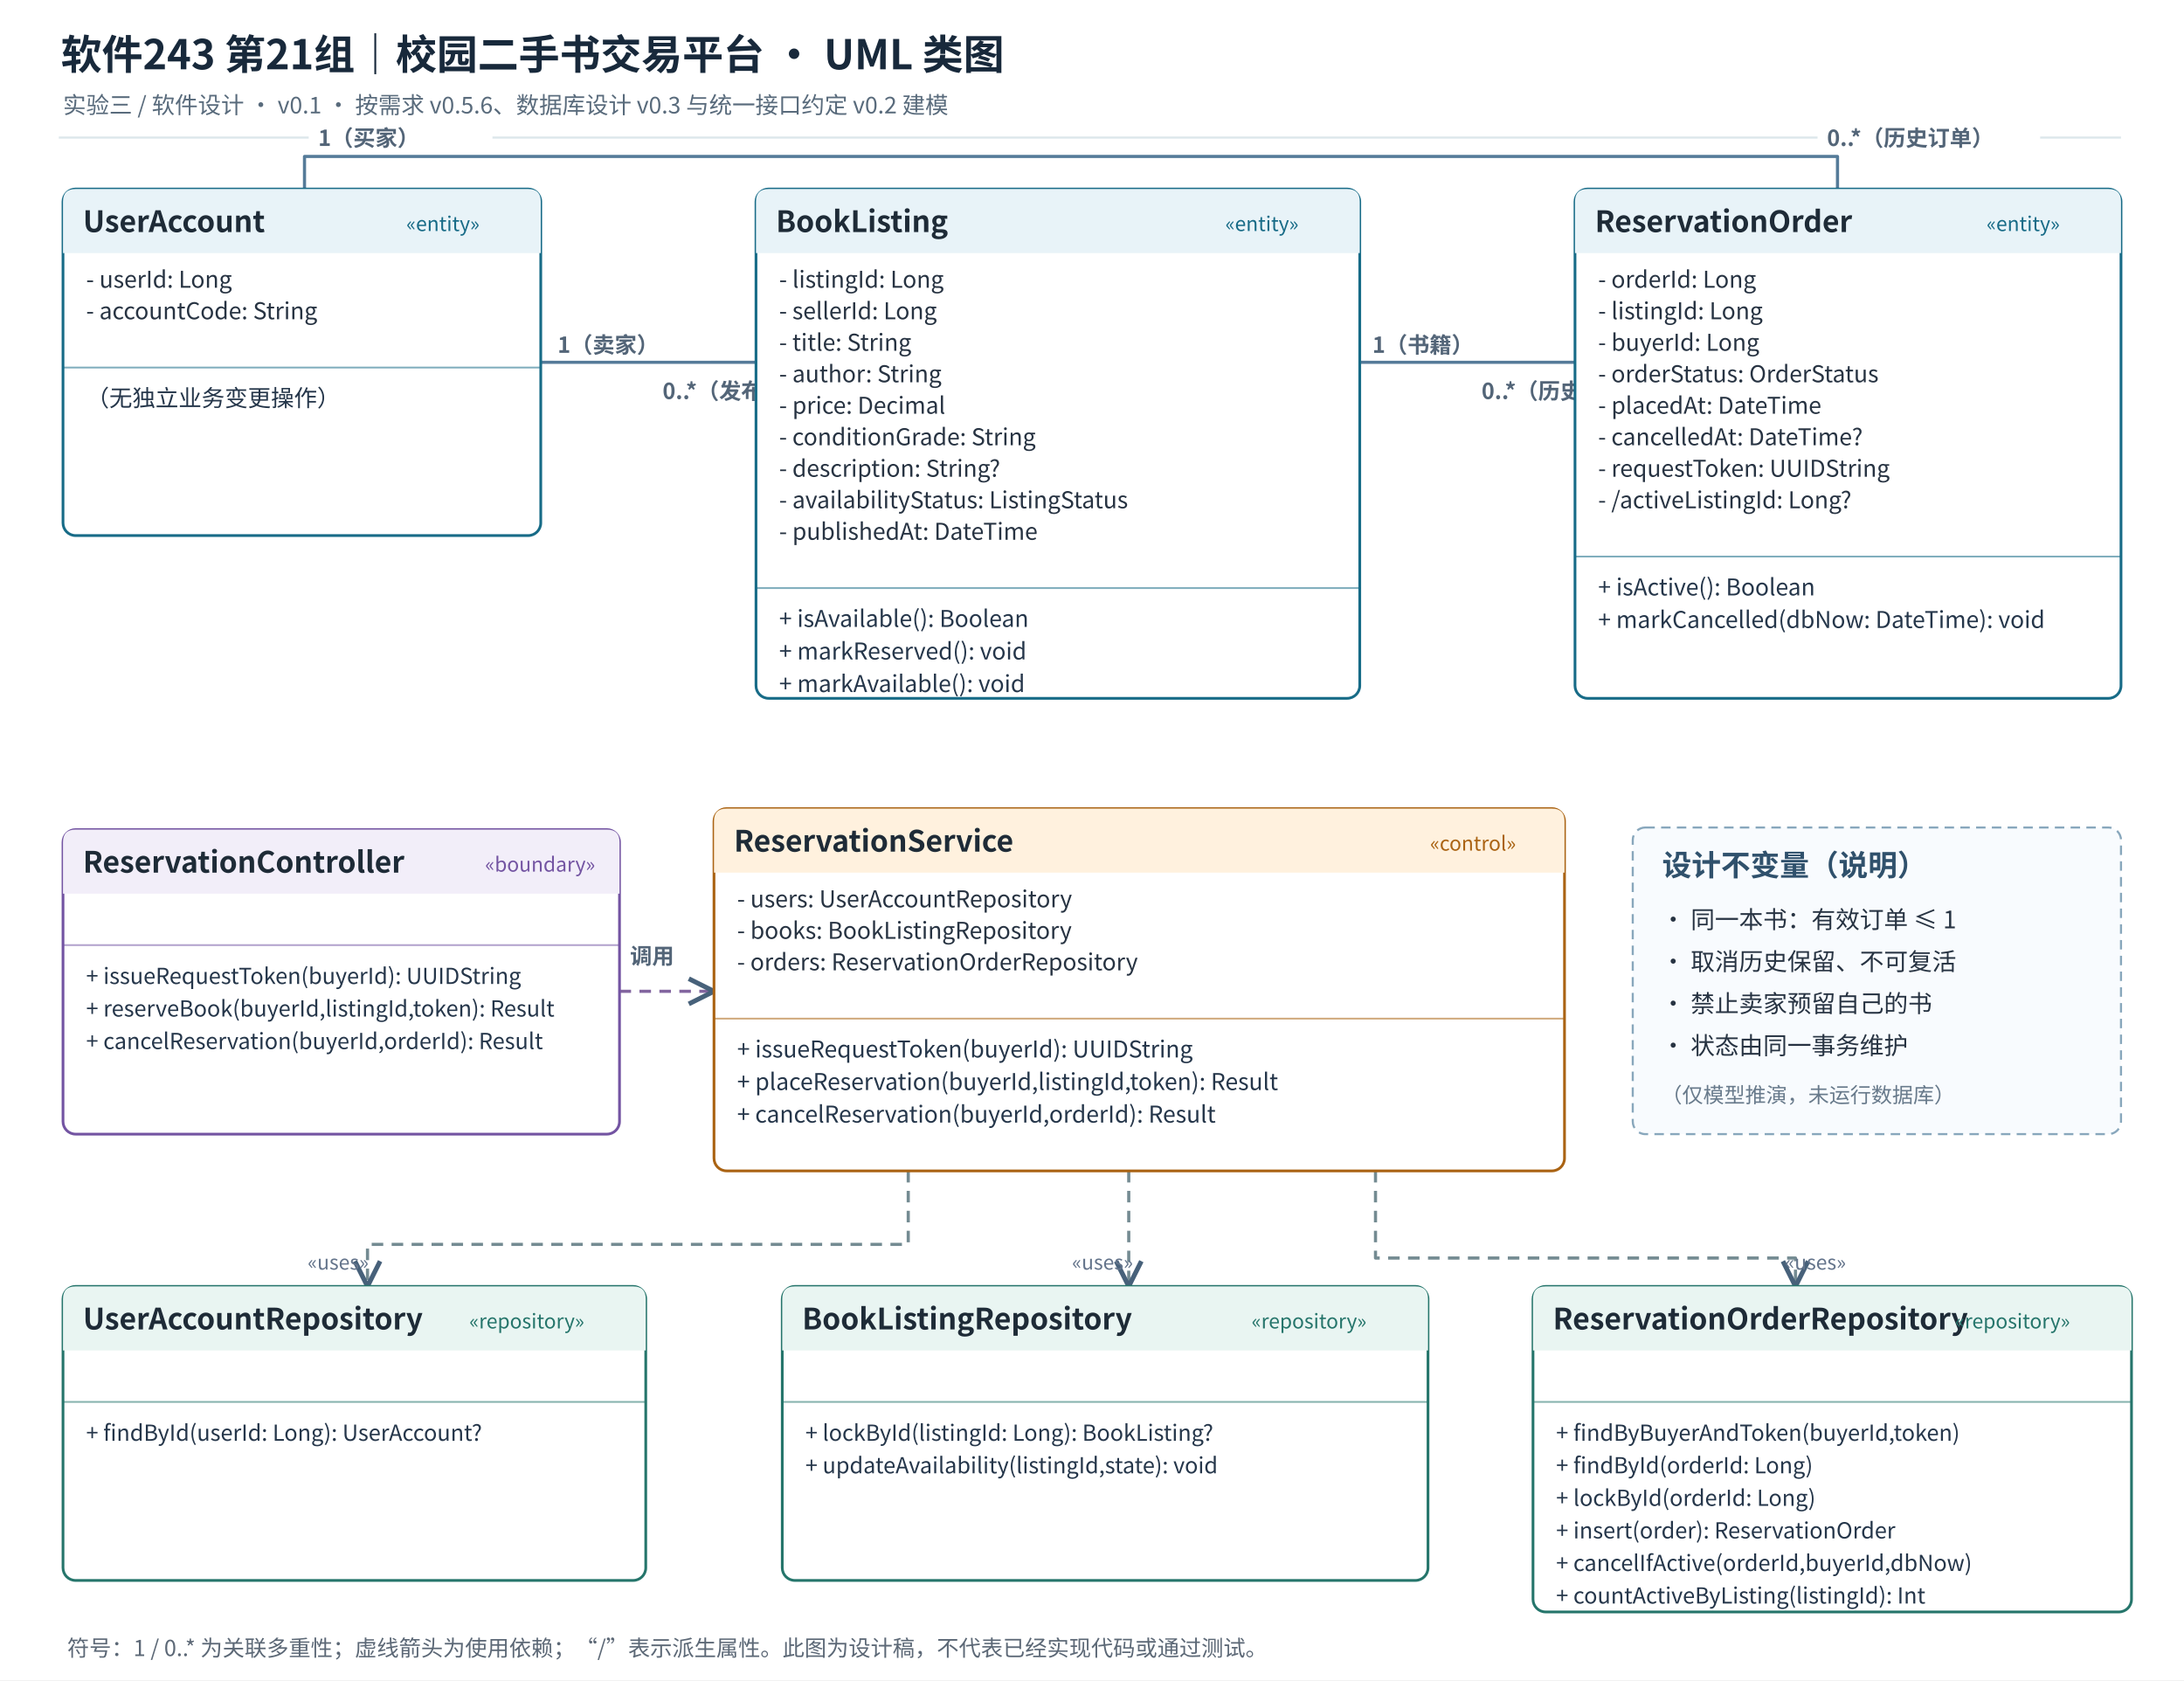
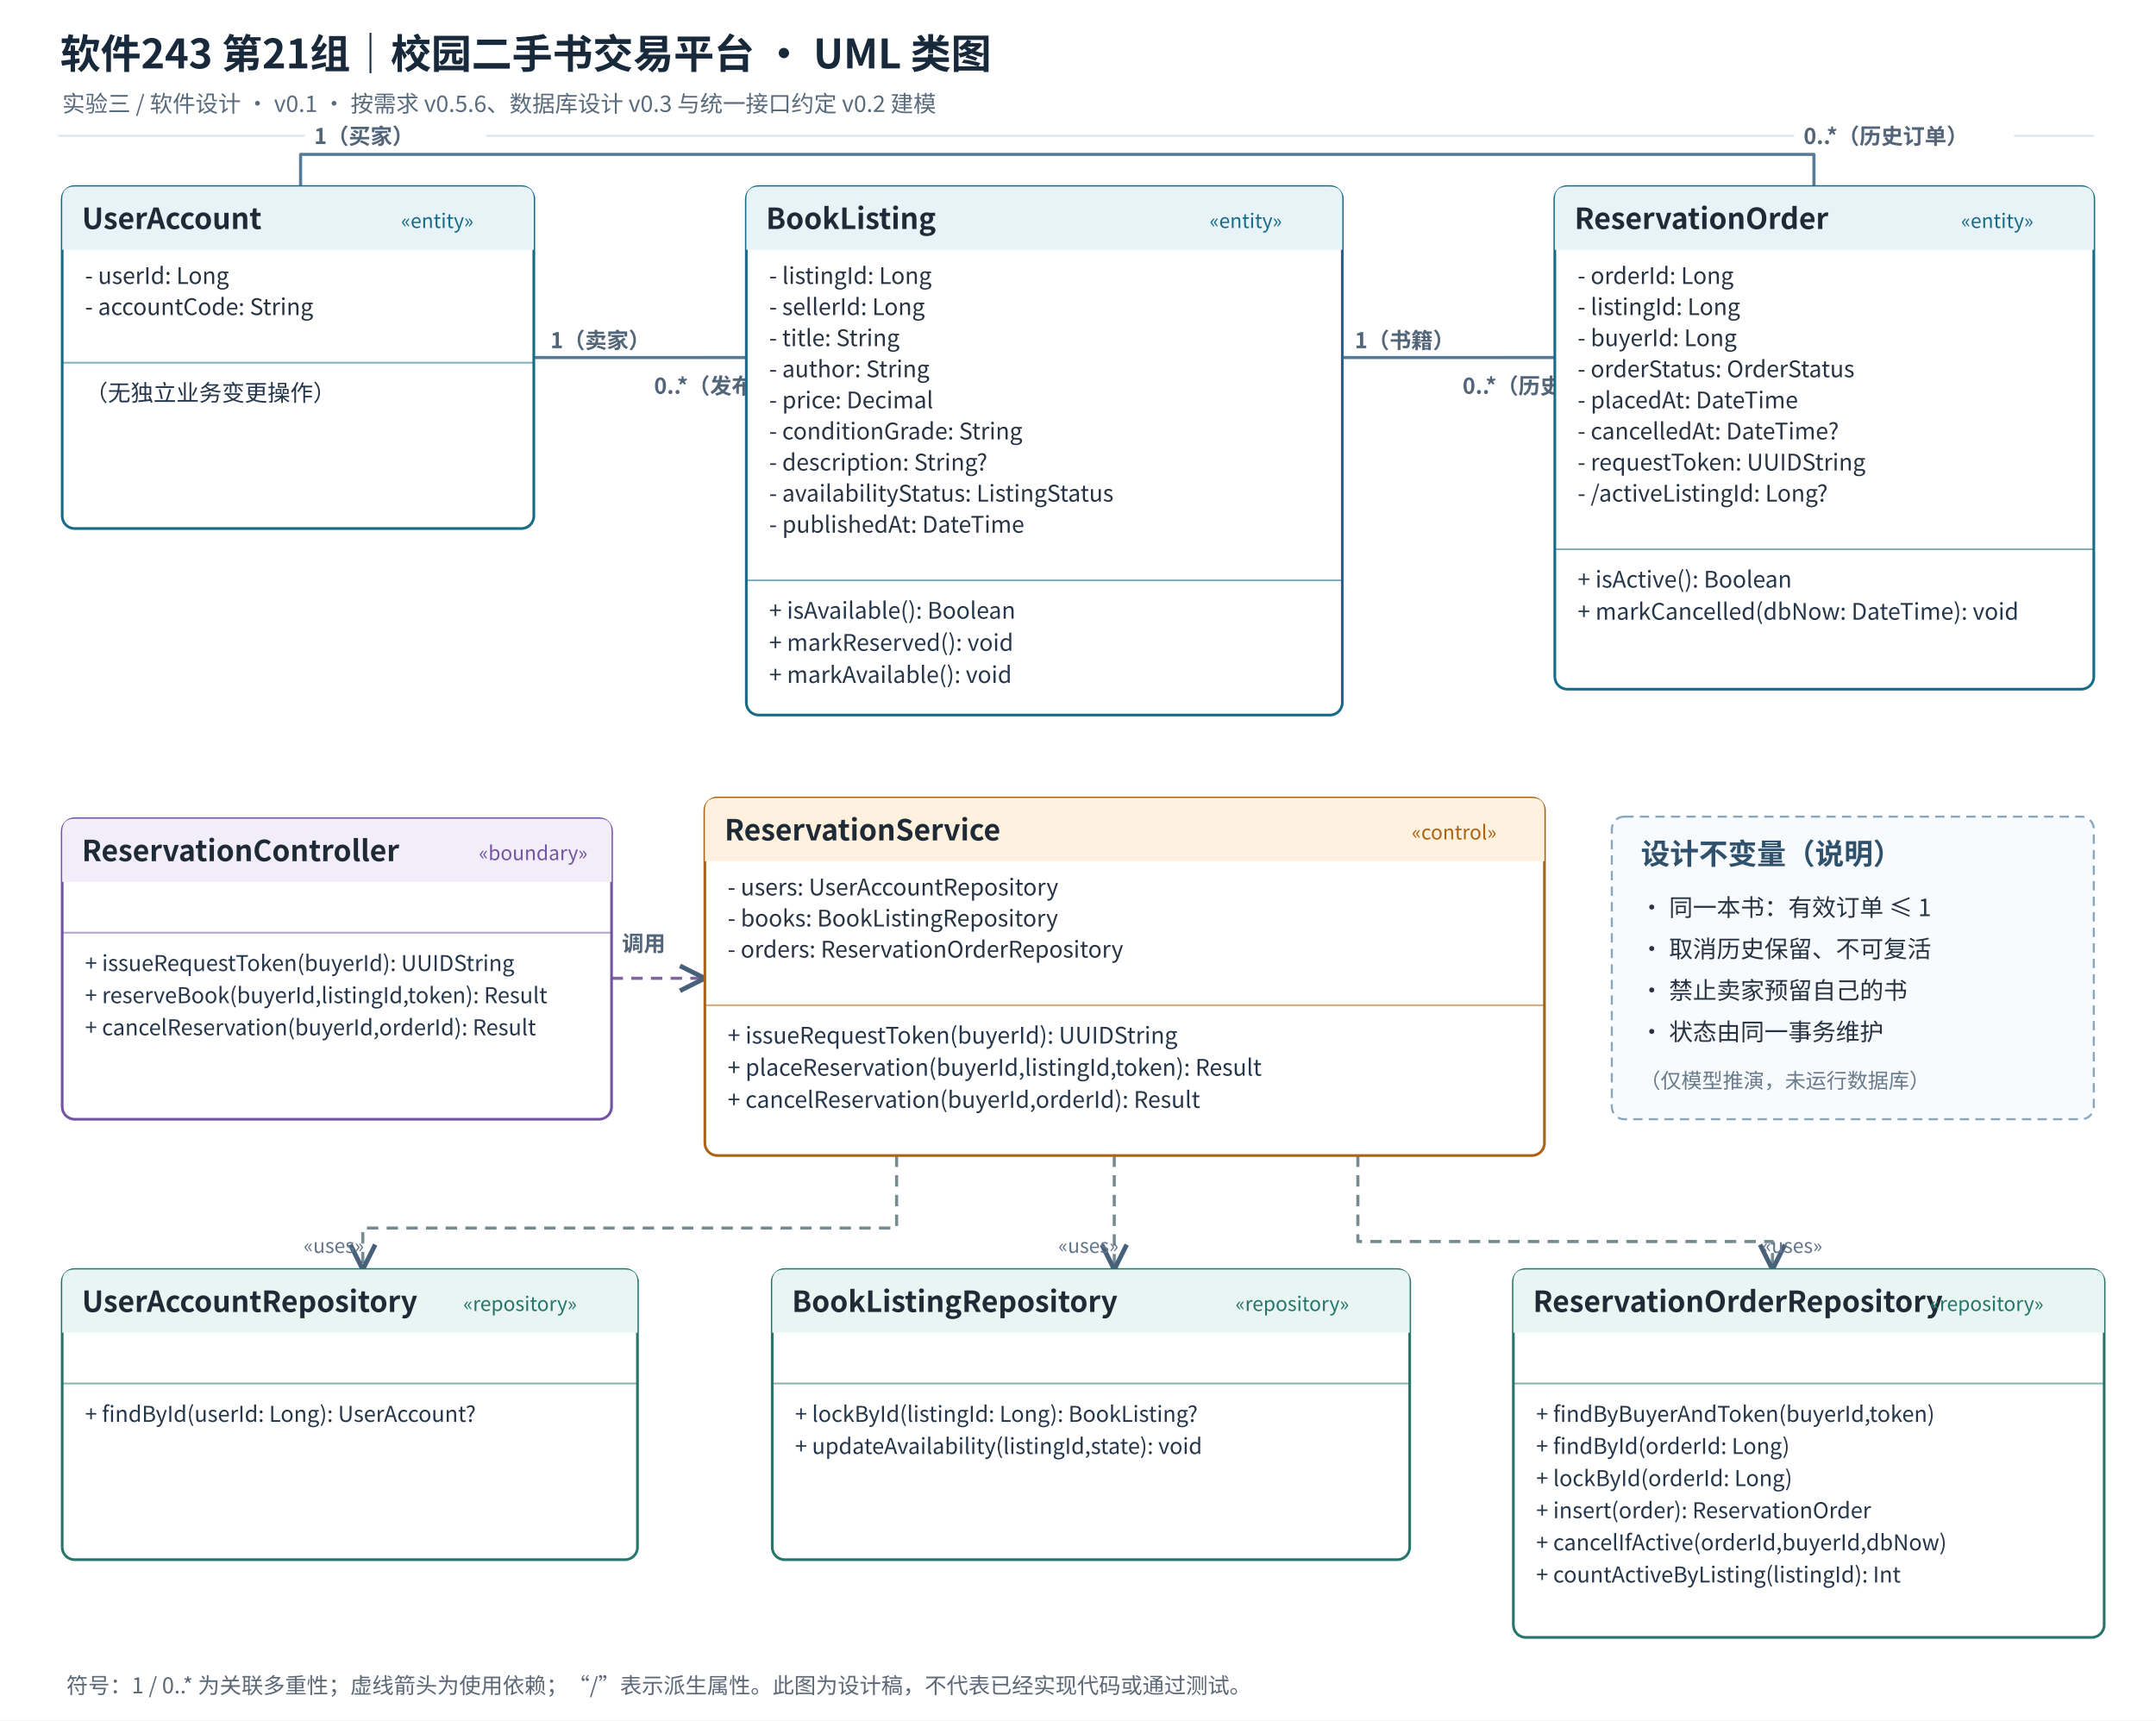
- <svg xmlns="http://www.w3.org/2000/svg" width="2080" height="1600" viewBox="0 0 2080 1600" role="img" aria-label="第21组校园二手书平台实验三 UML 类图">
+ <svg xmlns="http://www.w3.org/2000/svg" width="2080" height="1660" viewBox="0 0 2080 1660" role="img" aria-label="第21组校园二手书平台实验三 UML 类图">
  <defs>
    <marker id="arr" markerWidth="10" markerHeight="10" refX="9" refY="5" orient="auto-start-reverse">
      <path d="M1 1 L9 5 L1 9" fill="none" stroke="#47617a" stroke-width="1.5" />
    </marker>
  </defs>
-   <rect width="2080" height="1600" fill="#fff" />
+   <rect width="2080" height="1660" fill="#fff" />
  <text x="58" y="66" font-size="39" font-weight="700" fill="#18293b" font-family="Noto Sans CJK SC, Microsoft YaHei, PingFang SC, Arial, sans-serif">软件243 第21组｜校园二手书交易平台 · UML 类图</text>
  <text x="60" y="108" font-size="22" font-weight="400" fill="#596b7c" font-family="Noto Sans CJK SC, Microsoft YaHei, PingFang SC, Arial, sans-serif">实验三 / 软件设计 · v0.1 · 按需求 v0.5.6、数据库设计 v0.3 与统一接口约定 v0.2 建模</text>
  <line x1="56" y1="131" x2="2020" y2="131" stroke="#dce7eb" stroke-width="2" />
  <path d="M 290 180 V 149 H 1750 V 180" fill="none" stroke="#557b99" stroke-width="3" stroke-linejoin="round" />
  <path d="M 515 345 H 720" fill="none" stroke="#557b99" stroke-width="3" stroke-linejoin="round" />
  <path d="M 1295 345 H 1500" fill="none" stroke="#557b99" stroke-width="3" stroke-linejoin="round" />
  <rect x="294" y="116" width="175" height="30" rx="6" fill="#fff" />
  <text x="303" y="139" font-size="21" font-weight="600" fill="#536578" font-family="Noto Sans CJK SC, Microsoft YaHei, PingFang SC, Arial, sans-serif">1（买家）</text>
  <rect x="1731" y="116" width="212" height="30" rx="6" fill="#fff" />
  <text x="1740" y="139" font-size="21" font-weight="600" fill="#536578" font-family="Noto Sans CJK SC, Microsoft YaHei, PingFang SC, Arial, sans-serif">0..*（历史订单）</text>
  <rect x="522" y="313" width="160" height="30" rx="6" fill="#fff" />
  <text x="531" y="336" font-size="21" font-weight="600" fill="#536578" font-family="Noto Sans CJK SC, Microsoft YaHei, PingFang SC, Arial, sans-serif">1（卖家）</text>
  <rect x="622" y="357" width="165" height="30" rx="6" fill="#fff" />
  <text x="631" y="380" font-size="21" font-weight="600" fill="#536578" font-family="Noto Sans CJK SC, Microsoft YaHei, PingFang SC, Arial, sans-serif">0..*（发布）</text>
  <rect x="1298" y="313" width="155" height="30" rx="6" fill="#fff" />
  <text x="1307" y="336" font-size="21" font-weight="600" fill="#536578" font-family="Noto Sans CJK SC, Microsoft YaHei, PingFang SC, Arial, sans-serif">1（书籍）</text>
  <rect x="1402" y="357" width="155" height="30" rx="6" fill="#fff" />
  <text x="1411" y="380" font-size="21" font-weight="600" fill="#536578" font-family="Noto Sans CJK SC, Microsoft YaHei, PingFang SC, Arial, sans-serif">0..*（历史）</text>
  <path d="M 590 944 H 680" fill="none" stroke="#82659f" stroke-width="3" stroke-linejoin="round" stroke-dasharray="11 8" marker-end="url(#arr)" />
  <rect x="591" y="895" width="75" height="30" rx="6" fill="#fff" />
  <text x="600" y="918" font-size="21" font-weight="600" fill="#536578" font-family="Noto Sans CJK SC, Microsoft YaHei, PingFang SC, Arial, sans-serif">调用</text>
  <path d="M 865 1115 V 1185 H 350 V 1225" fill="none" stroke="#748b92" stroke-width="3" stroke-linejoin="round" stroke-dasharray="11 8" marker-end="url(#arr)" />
  <path d="M 1075 1115 V 1225" fill="none" stroke="#748b92" stroke-width="3" stroke-linejoin="round" stroke-dasharray="11 8" marker-end="url(#arr)" />
  <path d="M 1310 1115 V 1198 H 1710 V 1225" fill="none" stroke="#748b92" stroke-width="3" stroke-linejoin="round" stroke-dasharray="11 8" marker-end="url(#arr)" />
  <text x="293" y="1209" font-size="19" font-weight="400" fill="#64748b" font-family="Noto Sans CJK SC, Microsoft YaHei, PingFang SC, Arial, sans-serif">«uses»</text>
  <text x="1021" y="1209" font-size="19" font-weight="400" fill="#64748b" font-family="Noto Sans CJK SC, Microsoft YaHei, PingFang SC, Arial, sans-serif">«uses»</text>
  <text x="1700" y="1209" font-size="19" font-weight="400" fill="#64748b" font-family="Noto Sans CJK SC, Microsoft YaHei, PingFang SC, Arial, sans-serif">«uses»</text>
  <g>
    <rect x="60" y="180" width="455" height="330" rx="12" fill="#fff" stroke="#176b87" stroke-width="2.6" />
    <path d="M 72 180 H 503 Q 515 180 515 192 V 241 H 60 V 192 Q 60 180 72 180 Z" fill="#e8f3f8" />
    <text x="79" y="221" font-size="28" font-weight="700" fill="#1e2b37" font-family="Noto Sans CJK SC, Microsoft YaHei, PingFang SC, Arial, sans-serif">UserAccount</text>
    <text x="387" y="220" font-size="19" font-weight="500" fill="#176b87" font-family="Noto Sans CJK SC, Microsoft YaHei, PingFang SC, Arial, sans-serif">«entity»</text>
    <text x="82" y="274" font-size="22" font-weight="400" fill="#273342" font-family="Noto Sans CJK SC, Microsoft YaHei, PingFang SC, Arial, sans-serif">- userId: Long</text>
    <text x="82" y="304" font-size="22" font-weight="400" fill="#273342" font-family="Noto Sans CJK SC, Microsoft YaHei, PingFang SC, Arial, sans-serif">- accountCode: String</text>
    <line x1="60" y1="350" x2="515" y2="350" stroke="#176b87" stroke-width="1.7" opacity=".55" />
    <text x="82" y="387" font-size="22" font-weight="400" fill="#25364a" font-family="Noto Sans CJK SC, Microsoft YaHei, PingFang SC, Arial, sans-serif">（无独立业务变更操作）</text>
  </g>
  <g>
-     <rect x="720" y="180" width="575" height="485" rx="12" fill="#fff" stroke="#176b87" stroke-width="2.6" />
+     <rect x="720" y="180" width="575" height="510" rx="12" fill="#fff" stroke="#176b87" stroke-width="2.6" />
    <path d="M 732 180 H 1283 Q 1295 180 1295 192 V 241 H 720 V 192 Q 720 180 732 180 Z" fill="#e8f3f8" />
    <text x="739" y="221" font-size="28" font-weight="700" fill="#1e2b37" font-family="Noto Sans CJK SC, Microsoft YaHei, PingFang SC, Arial, sans-serif">BookListing</text>
    <text x="1167" y="220" font-size="19" font-weight="500" fill="#176b87" font-family="Noto Sans CJK SC, Microsoft YaHei, PingFang SC, Arial, sans-serif">«entity»</text>
    <text x="742" y="274" font-size="22" font-weight="400" fill="#273342" font-family="Noto Sans CJK SC, Microsoft YaHei, PingFang SC, Arial, sans-serif">- listingId: Long</text>
    <text x="742" y="304" font-size="22" font-weight="400" fill="#273342" font-family="Noto Sans CJK SC, Microsoft YaHei, PingFang SC, Arial, sans-serif">- sellerId: Long</text>
    <text x="742" y="334" font-size="22" font-weight="400" fill="#273342" font-family="Noto Sans CJK SC, Microsoft YaHei, PingFang SC, Arial, sans-serif">- title: String</text>
    <text x="742" y="364" font-size="22" font-weight="400" fill="#273342" font-family="Noto Sans CJK SC, Microsoft YaHei, PingFang SC, Arial, sans-serif">- author: String</text>
    <text x="742" y="394" font-size="22" font-weight="400" fill="#273342" font-family="Noto Sans CJK SC, Microsoft YaHei, PingFang SC, Arial, sans-serif">- price: Decimal</text>
    <text x="742" y="424" font-size="22" font-weight="400" fill="#273342" font-family="Noto Sans CJK SC, Microsoft YaHei, PingFang SC, Arial, sans-serif">- conditionGrade: String</text>
    <text x="742" y="454" font-size="22" font-weight="400" fill="#273342" font-family="Noto Sans CJK SC, Microsoft YaHei, PingFang SC, Arial, sans-serif">- description: String?</text>
    <text x="742" y="484" font-size="22" font-weight="400" fill="#273342" font-family="Noto Sans CJK SC, Microsoft YaHei, PingFang SC, Arial, sans-serif">- availabilityStatus: ListingStatus</text>
    <text x="742" y="514" font-size="22" font-weight="400" fill="#273342" font-family="Noto Sans CJK SC, Microsoft YaHei, PingFang SC, Arial, sans-serif">- publishedAt: DateTime</text>
    <line x1="720" y1="560" x2="1295" y2="560" stroke="#176b87" stroke-width="1.7" opacity=".55" />
    <text x="742" y="597" font-size="22" font-weight="400" fill="#25364a" font-family="Noto Sans CJK SC, Microsoft YaHei, PingFang SC, Arial, sans-serif">+ isAvailable(): Boolean</text>
    <text x="742" y="628" font-size="22" font-weight="400" fill="#25364a" font-family="Noto Sans CJK SC, Microsoft YaHei, PingFang SC, Arial, sans-serif">+ markReserved(): void</text>
    <text x="742" y="659" font-size="22" font-weight="400" fill="#25364a" font-family="Noto Sans CJK SC, Microsoft YaHei, PingFang SC, Arial, sans-serif">+ markAvailable(): void</text>
  </g>
  <g>
    <rect x="1500" y="180" width="520" height="485" rx="12" fill="#fff" stroke="#176b87" stroke-width="2.6" />
    <path d="M 1512 180 H 2008 Q 2020 180 2020 192 V 241 H 1500 V 192 Q 1500 180 1512 180 Z" fill="#e8f3f8" />
    <text x="1519" y="221" font-size="28" font-weight="700" fill="#1e2b37" font-family="Noto Sans CJK SC, Microsoft YaHei, PingFang SC, Arial, sans-serif">ReservationOrder</text>
    <text x="1892" y="220" font-size="19" font-weight="500" fill="#176b87" font-family="Noto Sans CJK SC, Microsoft YaHei, PingFang SC, Arial, sans-serif">«entity»</text>
    <text x="1522" y="274" font-size="22" font-weight="400" fill="#273342" font-family="Noto Sans CJK SC, Microsoft YaHei, PingFang SC, Arial, sans-serif">- orderId: Long</text>
    <text x="1522" y="304" font-size="22" font-weight="400" fill="#273342" font-family="Noto Sans CJK SC, Microsoft YaHei, PingFang SC, Arial, sans-serif">- listingId: Long</text>
    <text x="1522" y="334" font-size="22" font-weight="400" fill="#273342" font-family="Noto Sans CJK SC, Microsoft YaHei, PingFang SC, Arial, sans-serif">- buyerId: Long</text>
    <text x="1522" y="364" font-size="22" font-weight="400" fill="#273342" font-family="Noto Sans CJK SC, Microsoft YaHei, PingFang SC, Arial, sans-serif">- orderStatus: OrderStatus</text>
    <text x="1522" y="394" font-size="22" font-weight="400" fill="#273342" font-family="Noto Sans CJK SC, Microsoft YaHei, PingFang SC, Arial, sans-serif">- placedAt: DateTime</text>
    <text x="1522" y="424" font-size="22" font-weight="400" fill="#273342" font-family="Noto Sans CJK SC, Microsoft YaHei, PingFang SC, Arial, sans-serif">- cancelledAt: DateTime?</text>
    <text x="1522" y="454" font-size="22" font-weight="400" fill="#273342" font-family="Noto Sans CJK SC, Microsoft YaHei, PingFang SC, Arial, sans-serif">- requestToken: UUIDString</text>
    <text x="1522" y="484" font-size="22" font-weight="400" fill="#273342" font-family="Noto Sans CJK SC, Microsoft YaHei, PingFang SC, Arial, sans-serif">- /activeListingId: Long?</text>
    <line x1="1500" y1="530" x2="2020" y2="530" stroke="#176b87" stroke-width="1.7" opacity=".55" />
    <text x="1522" y="567" font-size="22" font-weight="400" fill="#25364a" font-family="Noto Sans CJK SC, Microsoft YaHei, PingFang SC, Arial, sans-serif">+ isActive(): Boolean</text>
    <text x="1522" y="598" font-size="22" font-weight="400" fill="#25364a" font-family="Noto Sans CJK SC, Microsoft YaHei, PingFang SC, Arial, sans-serif">+ markCancelled(dbNow: DateTime): void</text>
  </g>
  <g>
    <rect x="60" y="790" width="530" height="290" rx="12" fill="#fff" stroke="#7354a2" stroke-width="2.6" />
    <path d="M 72 790 H 578 Q 590 790 590 802 V 851 H 60 V 802 Q 60 790 72 790 Z" fill="#f2eef9" />
    <text x="79" y="831" font-size="28" font-weight="700" fill="#1e2b37" font-family="Noto Sans CJK SC, Microsoft YaHei, PingFang SC, Arial, sans-serif">ReservationController</text>
    <text x="462" y="830" font-size="19" font-weight="500" fill="#7354a2" font-family="Noto Sans CJK SC, Microsoft YaHei, PingFang SC, Arial, sans-serif">«boundary»</text>
    <line x1="60" y1="900" x2="590" y2="900" stroke="#7354a2" stroke-width="1.7" opacity=".55" />
    <text x="82" y="937" font-size="21" font-weight="400" fill="#25364a" font-family="Noto Sans CJK SC, Microsoft YaHei, PingFang SC, Arial, sans-serif">+ issueRequestToken(buyerId): UUIDString</text>
    <text x="82" y="968" font-size="21" font-weight="400" fill="#25364a" font-family="Noto Sans CJK SC, Microsoft YaHei, PingFang SC, Arial, sans-serif">+ reserveBook(buyerId,listingId,token): Result</text>
    <text x="82" y="999" font-size="21" font-weight="400" fill="#25364a" font-family="Noto Sans CJK SC, Microsoft YaHei, PingFang SC, Arial, sans-serif">+ cancelReservation(buyerId,orderId): Result</text>
  </g>
  <g>
    <rect x="680" y="770" width="810" height="345" rx="12" fill="#fff" stroke="#aa6313" stroke-width="2.6" />
    <path d="M 692 770 H 1478 Q 1490 770 1490 782 V 831 H 680 V 782 Q 680 770 692 770 Z" fill="#fff1de" />
    <text x="699" y="811" font-size="28" font-weight="700" fill="#1e2b37" font-family="Noto Sans CJK SC, Microsoft YaHei, PingFang SC, Arial, sans-serif">ReservationService</text>
    <text x="1362" y="810" font-size="19" font-weight="500" fill="#aa6313" font-family="Noto Sans CJK SC, Microsoft YaHei, PingFang SC, Arial, sans-serif">«control»</text>
    <text x="702" y="864" font-size="22" font-weight="400" fill="#273342" font-family="Noto Sans CJK SC, Microsoft YaHei, PingFang SC, Arial, sans-serif">- users: UserAccountRepository</text>
    <text x="702" y="894" font-size="22" font-weight="400" fill="#273342" font-family="Noto Sans CJK SC, Microsoft YaHei, PingFang SC, Arial, sans-serif">- books: BookListingRepository</text>
    <text x="702" y="924" font-size="22" font-weight="400" fill="#273342" font-family="Noto Sans CJK SC, Microsoft YaHei, PingFang SC, Arial, sans-serif">- orders: ReservationOrderRepository</text>
    <line x1="680" y1="970" x2="1490" y2="970" stroke="#aa6313" stroke-width="1.7" opacity=".55" />
    <text x="702" y="1007" font-size="22" font-weight="400" fill="#25364a" font-family="Noto Sans CJK SC, Microsoft YaHei, PingFang SC, Arial, sans-serif">+ issueRequestToken(buyerId): UUIDString</text>
    <text x="702" y="1038" font-size="22" font-weight="400" fill="#25364a" font-family="Noto Sans CJK SC, Microsoft YaHei, PingFang SC, Arial, sans-serif">+ placeReservation(buyerId,listingId,token): Result</text>
    <text x="702" y="1069" font-size="22" font-weight="400" fill="#25364a" font-family="Noto Sans CJK SC, Microsoft YaHei, PingFang SC, Arial, sans-serif">+ cancelReservation(buyerId,orderId): Result</text>
  </g>
  <g>
    <rect x="60" y="1225" width="555" height="280" rx="12" fill="#fff" stroke="#25756b" stroke-width="2.6" />
    <path d="M 72 1225 H 603 Q 615 1225 615 1237 V 1286 H 60 V 1237 Q 60 1225 72 1225 Z" fill="#e9f5f2" />
    <text x="79" y="1266" font-size="28" font-weight="700" fill="#1e2b37" font-family="Noto Sans CJK SC, Microsoft YaHei, PingFang SC, Arial, sans-serif">UserAccountRepository</text>
    <text x="447" y="1265" font-size="19" font-weight="500" fill="#25756b" font-family="Noto Sans CJK SC, Microsoft YaHei, PingFang SC, Arial, sans-serif">«repository»</text>
    <line x1="60" y1="1335" x2="615" y2="1335" stroke="#25756b" stroke-width="1.7" opacity=".55" />
    <text x="82" y="1372" font-size="21" font-weight="400" fill="#25364a" font-family="Noto Sans CJK SC, Microsoft YaHei, PingFang SC, Arial, sans-serif">+ findById(userId: Long): UserAccount?</text>
  </g>
  <g>
    <rect x="745" y="1225" width="615" height="280" rx="12" fill="#fff" stroke="#25756b" stroke-width="2.6" />
    <path d="M 757 1225 H 1348 Q 1360 1225 1360 1237 V 1286 H 745 V 1237 Q 745 1225 757 1225 Z" fill="#e9f5f2" />
    <text x="764" y="1266" font-size="28" font-weight="700" fill="#1e2b37" font-family="Noto Sans CJK SC, Microsoft YaHei, PingFang SC, Arial, sans-serif">BookListingRepository</text>
    <text x="1192" y="1265" font-size="19" font-weight="500" fill="#25756b" font-family="Noto Sans CJK SC, Microsoft YaHei, PingFang SC, Arial, sans-serif">«repository»</text>
    <line x1="745" y1="1335" x2="1360" y2="1335" stroke="#25756b" stroke-width="1.7" opacity=".55" />
    <text x="767" y="1372" font-size="21" font-weight="400" fill="#25364a" font-family="Noto Sans CJK SC, Microsoft YaHei, PingFang SC, Arial, sans-serif">+ lockById(listingId: Long): BookListing?</text>
    <text x="767" y="1403" font-size="21" font-weight="400" fill="#25364a" font-family="Noto Sans CJK SC, Microsoft YaHei, PingFang SC, Arial, sans-serif">+ updateAvailability(listingId,state): void</text>
  </g>
  <g>
-     <rect x="1460" y="1225" width="570" height="310" rx="12" fill="#fff" stroke="#25756b" stroke-width="2.6" />
+     <rect x="1460" y="1225" width="570" height="355" rx="12" fill="#fff" stroke="#25756b" stroke-width="2.6" />
    <path d="M 1472 1225 H 2018 Q 2030 1225 2030 1237 V 1286 H 1460 V 1237 Q 1460 1225 1472 1225 Z" fill="#e9f5f2" />
    <text x="1479" y="1266" font-size="28" font-weight="700" fill="#1e2b37" font-family="Noto Sans CJK SC, Microsoft YaHei, PingFang SC, Arial, sans-serif">ReservationOrderRepository</text>
    <text x="1862" y="1265" font-size="19" font-weight="500" fill="#25756b" font-family="Noto Sans CJK SC, Microsoft YaHei, PingFang SC, Arial, sans-serif">«repository»</text>
    <line x1="1460" y1="1335" x2="2030" y2="1335" stroke="#25756b" stroke-width="1.7" opacity=".55" />
    <text x="1482" y="1372" font-size="21" font-weight="400" fill="#25364a" font-family="Noto Sans CJK SC, Microsoft YaHei, PingFang SC, Arial, sans-serif">+ findByBuyerAndToken(buyerId,token)</text>
    <text x="1482" y="1403" font-size="21" font-weight="400" fill="#25364a" font-family="Noto Sans CJK SC, Microsoft YaHei, PingFang SC, Arial, sans-serif">+ findById(orderId: Long)</text>
    <text x="1482" y="1434" font-size="21" font-weight="400" fill="#25364a" font-family="Noto Sans CJK SC, Microsoft YaHei, PingFang SC, Arial, sans-serif">+ lockById(orderId: Long)</text>
    <text x="1482" y="1465" font-size="21" font-weight="400" fill="#25364a" font-family="Noto Sans CJK SC, Microsoft YaHei, PingFang SC, Arial, sans-serif">+ insert(order): ReservationOrder</text>
    <text x="1482" y="1496" font-size="21" font-weight="400" fill="#25364a" font-family="Noto Sans CJK SC, Microsoft YaHei, PingFang SC, Arial, sans-serif">+ cancelIfActive(orderId,buyerId,dbNow)</text>
    <text x="1482" y="1527" font-size="21" font-weight="400" fill="#25364a" font-family="Noto Sans CJK SC, Microsoft YaHei, PingFang SC, Arial, sans-serif">+ countActiveByListing(listingId): Int</text>
  </g>
  <g>
    <rect x="1555" y="788" width="465" height="292" rx="12" fill="#f8fbfe" stroke="#88a7bc" stroke-width="2" stroke-dasharray="9 6" />
    <text x="1583" y="834" font-size="28" font-weight="650" fill="#30516c" font-family="Noto Sans CJK SC, Microsoft YaHei, PingFang SC, Arial, sans-serif">设计不变量（说明）</text>
    <text x="1582" y="884" font-size="23" font-weight="400" fill="#273342" font-family="Noto Sans CJK SC, Microsoft YaHei, PingFang SC, Arial, sans-serif">• 同一本书：有效订单 ≤ 1</text>
    <text x="1582" y="924" font-size="23" font-weight="400" fill="#273342" font-family="Noto Sans CJK SC, Microsoft YaHei, PingFang SC, Arial, sans-serif">• 取消历史保留、不可复活</text>
    <text x="1582" y="964" font-size="23" font-weight="400" fill="#273342" font-family="Noto Sans CJK SC, Microsoft YaHei, PingFang SC, Arial, sans-serif">• 禁止卖家预留自己的书</text>
    <text x="1582" y="1004" font-size="23" font-weight="400" fill="#273342" font-family="Noto Sans CJK SC, Microsoft YaHei, PingFang SC, Arial, sans-serif">• 状态由同一事务维护</text>
    <text x="1582" y="1050" font-size="20" font-weight="400" fill="#687a8b" font-family="Noto Sans CJK SC, Microsoft YaHei, PingFang SC, Arial, sans-serif">（仅模型推演，未运行数据库）</text>
  </g>
-   <text x="64" y="1577" font-size="21" font-weight="400" fill="#5c6876" font-family="Noto Sans CJK SC, Microsoft YaHei, PingFang SC, Arial, sans-serif">符号：1 / 0..* 为关联多重性；虚线箭头为使用依赖；“/”表示派生属性。此图为设计稿，不代表已经实现代码或通过测试。</text>
+   <text x="64" y="1634" font-size="21" font-weight="400" fill="#5c6876" font-family="Noto Sans CJK SC, Microsoft YaHei, PingFang SC, Arial, sans-serif">符号：1 / 0..* 为关联多重性；虚线箭头为使用依赖；“/”表示派生属性。此图为设计稿，不代表已经实现代码或通过测试。</text>
</svg>
